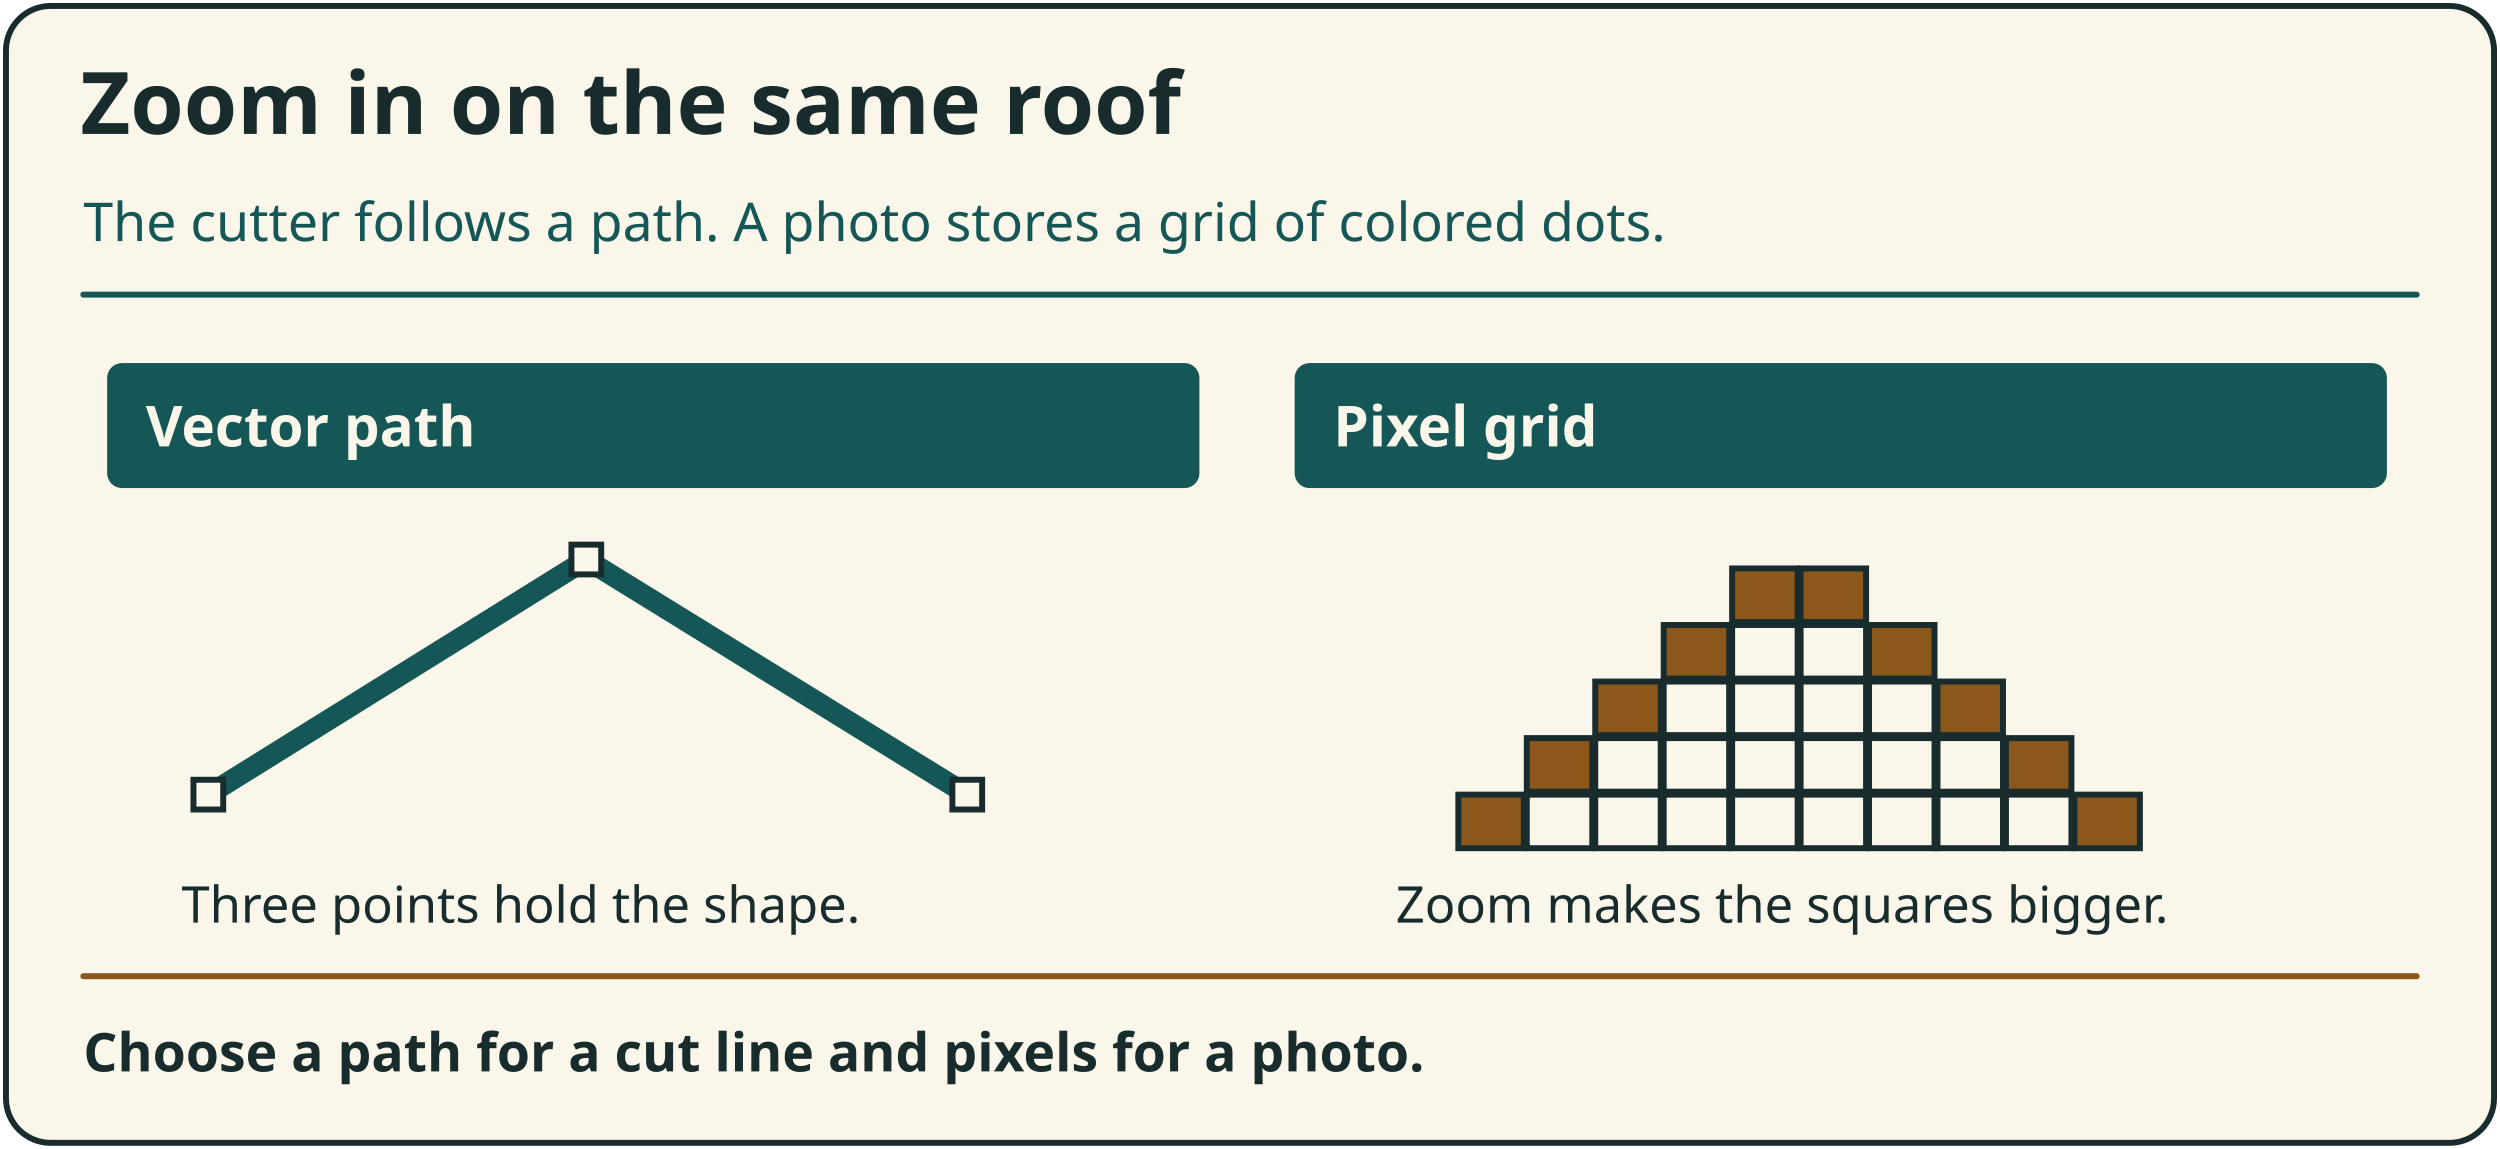
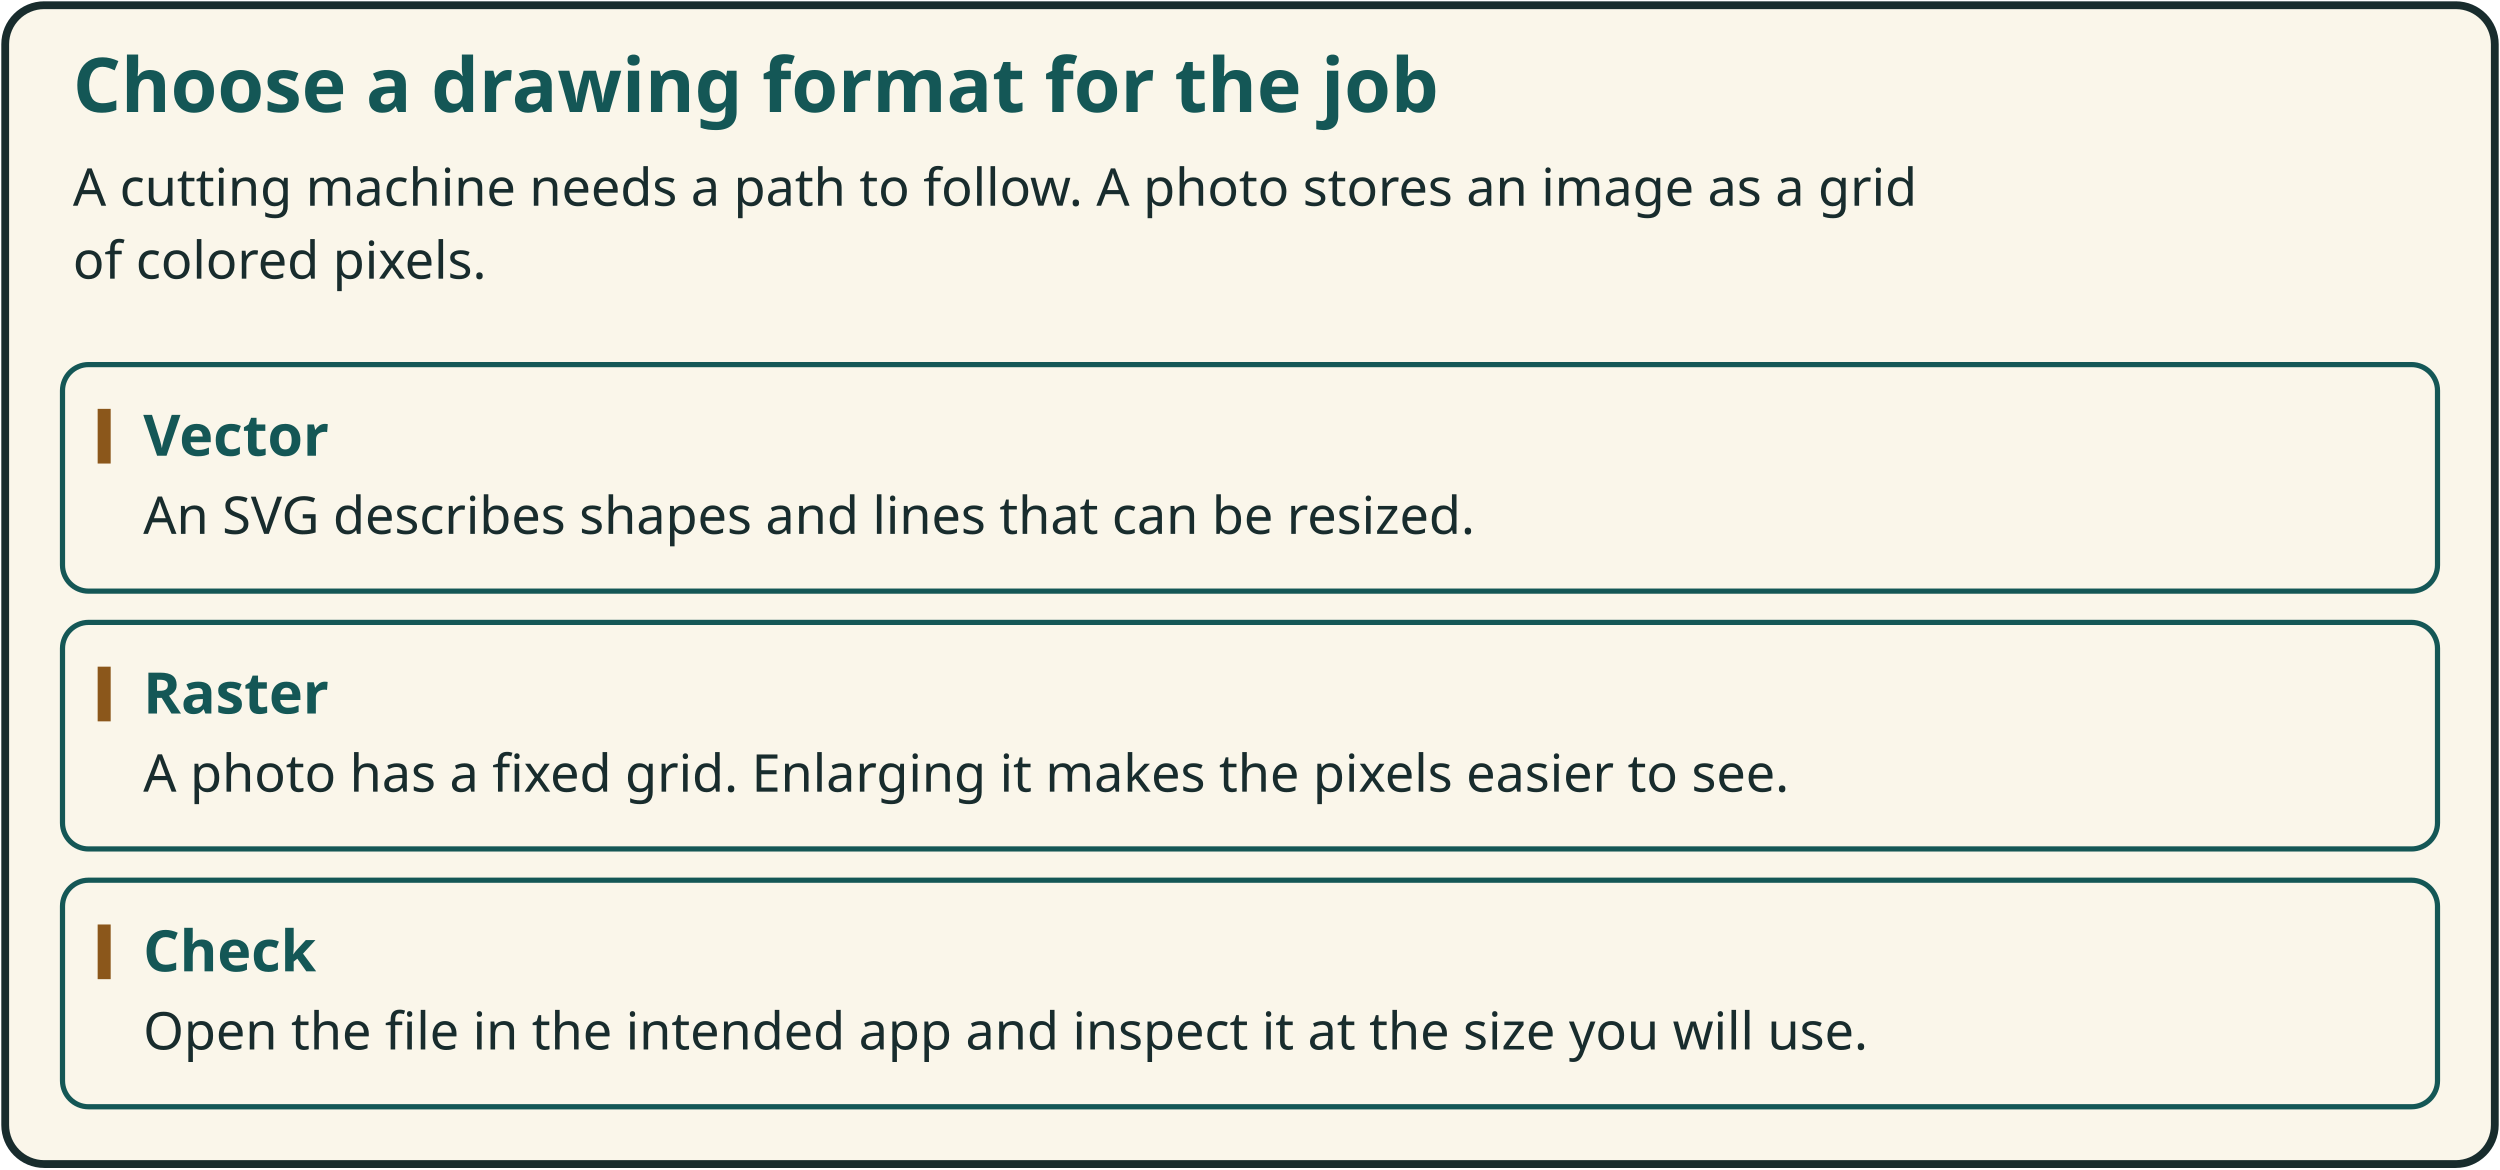
- <svg xmlns="http://www.w3.org/2000/svg" viewBox="0 0 840 386" role="img" aria-labelledby="title desc">
-   <rect x="2" y="2" width="836" height="382" rx="15" fill="#faf6ea" stroke="#182c2d" stroke-width="2" />
-   <text x="27" y="45" text-anchor="start" fill="#182c2d" font-family="Verdana, sans-serif" font-size="29" font-weight="700">Zoom in on the same roof</text>
-   <text x="28" y="81" text-anchor="start" fill="#145756" font-family="Verdana, sans-serif" font-size="18" font-weight="400">The cutter follows a path. A photo stores a grid of colored dots.</text>
-   <path d="M28 99H812" fill="none" stroke="#145756" stroke-width="2" stroke-linecap="round" stroke-linejoin="round" />
-   <path d="M28 328H812" fill="none" stroke="#8b571b" stroke-width="2" stroke-linecap="round" stroke-linejoin="round" />
-   <text x="28" y="360" text-anchor="start" fill="#182c2d" font-family="Verdana, sans-serif" font-size="18" font-weight="700">Choose a path for a cut line and pixels for a photo.</text>
-   <rect x="37" y="123" width="365" height="40" rx="4" fill="#145756" stroke="#145756" stroke-width="2" />
-   <text x="49" y="150" text-anchor="start" fill="#faf6ea" font-family="Verdana, sans-serif" font-size="19" font-weight="700">Vector path</text>
-   <rect x="436" y="123" width="365" height="40" rx="4" fill="#145756" stroke="#145756" stroke-width="2" />
-   <text x="448" y="150" text-anchor="start" fill="#faf6ea" font-family="Verdana, sans-serif" font-size="19" font-weight="700">Pixel grid</text>
-   <path d="M70 267 L197 188 325 267" fill="none" stroke="#145756" stroke-width="7" stroke-linecap="round" stroke-linejoin="round" />
-   <rect x="65" y="262" width="10" height="10" rx="0" fill="#faf6ea" stroke="#182c2d" stroke-width="2" />
-   <rect x="192" y="183" width="10" height="10" rx="0" fill="#faf6ea" stroke="#182c2d" stroke-width="2" />
-   <rect x="320" y="262" width="10" height="10" rx="0" fill="#faf6ea" stroke="#182c2d" stroke-width="2" />
-   <rect x="490" y="267" width="22" height="18" rx="0" fill="#8b571b" stroke="#182c2d" stroke-width="2" />
-   <rect x="513" y="267" width="22" height="18" rx="0" fill="#faf6ea" stroke="#182c2d" stroke-width="2" />
-   <rect x="513" y="248" width="22" height="18" rx="0" fill="#8b571b" stroke="#182c2d" stroke-width="2" />
-   <rect x="536" y="267" width="22" height="18" rx="0" fill="#faf6ea" stroke="#182c2d" stroke-width="2" />
-   <rect x="536" y="248" width="22" height="18" rx="0" fill="#faf6ea" stroke="#182c2d" stroke-width="2" />
-   <rect x="536" y="229" width="22" height="18" rx="0" fill="#8b571b" stroke="#182c2d" stroke-width="2" />
-   <rect x="559" y="267" width="22" height="18" rx="0" fill="#faf6ea" stroke="#182c2d" stroke-width="2" />
-   <rect x="559" y="248" width="22" height="18" rx="0" fill="#faf6ea" stroke="#182c2d" stroke-width="2" />
-   <rect x="559" y="229" width="22" height="18" rx="0" fill="#faf6ea" stroke="#182c2d" stroke-width="2" />
-   <rect x="559" y="210" width="22" height="18" rx="0" fill="#8b571b" stroke="#182c2d" stroke-width="2" />
-   <rect x="582" y="267" width="22" height="18" rx="0" fill="#faf6ea" stroke="#182c2d" stroke-width="2" />
-   <rect x="582" y="248" width="22" height="18" rx="0" fill="#faf6ea" stroke="#182c2d" stroke-width="2" />
-   <rect x="582" y="229" width="22" height="18" rx="0" fill="#faf6ea" stroke="#182c2d" stroke-width="2" />
-   <rect x="582" y="210" width="22" height="18" rx="0" fill="#faf6ea" stroke="#182c2d" stroke-width="2" />
-   <rect x="582" y="191" width="22" height="18" rx="0" fill="#8b571b" stroke="#182c2d" stroke-width="2" />
-   <rect x="605" y="267" width="22" height="18" rx="0" fill="#faf6ea" stroke="#182c2d" stroke-width="2" />
-   <rect x="605" y="248" width="22" height="18" rx="0" fill="#faf6ea" stroke="#182c2d" stroke-width="2" />
-   <rect x="605" y="229" width="22" height="18" rx="0" fill="#faf6ea" stroke="#182c2d" stroke-width="2" />
-   <rect x="605" y="210" width="22" height="18" rx="0" fill="#faf6ea" stroke="#182c2d" stroke-width="2" />
-   <rect x="605" y="191" width="22" height="18" rx="0" fill="#8b571b" stroke="#182c2d" stroke-width="2" />
-   <rect x="628" y="267" width="22" height="18" rx="0" fill="#faf6ea" stroke="#182c2d" stroke-width="2" />
-   <rect x="628" y="248" width="22" height="18" rx="0" fill="#faf6ea" stroke="#182c2d" stroke-width="2" />
-   <rect x="628" y="229" width="22" height="18" rx="0" fill="#faf6ea" stroke="#182c2d" stroke-width="2" />
-   <rect x="628" y="210" width="22" height="18" rx="0" fill="#8b571b" stroke="#182c2d" stroke-width="2" />
-   <rect x="651" y="267" width="22" height="18" rx="0" fill="#faf6ea" stroke="#182c2d" stroke-width="2" />
-   <rect x="651" y="248" width="22" height="18" rx="0" fill="#faf6ea" stroke="#182c2d" stroke-width="2" />
-   <rect x="651" y="229" width="22" height="18" rx="0" fill="#8b571b" stroke="#182c2d" stroke-width="2" />
-   <rect x="674" y="267" width="22" height="18" rx="0" fill="#faf6ea" stroke="#182c2d" stroke-width="2" />
-   <rect x="674" y="248" width="22" height="18" rx="0" fill="#8b571b" stroke="#182c2d" stroke-width="2" />
-   <rect x="697" y="267" width="22" height="18" rx="0" fill="#8b571b" stroke="#182c2d" stroke-width="2" />
-   <text x="61" y="310" text-anchor="start" fill="#182c2d" font-family="Verdana, sans-serif" font-size="17" font-weight="400">Three points hold the shape.</text>
-   <text x="469" y="310" text-anchor="start" fill="#182c2d" font-family="Verdana, sans-serif" font-size="17" font-weight="400">Zoom makes the squares bigger.</text>
+ <svg xmlns="http://www.w3.org/2000/svg" role="img" aria-labelledby="title desc" viewBox="0 0 960 449" font-family="Verdana, sans-serif">
+   <rect x="2" y="2" width="956" height="445" rx="15" fill="#faf6ea" stroke="#182c2d" stroke-width="3" />
+   <text x="28" y="43" fill="#145756" font-size="29" font-weight="bold">Choose a drawing format for the job</text>
+   <text x="28" y="79" fill="#182c2d" font-size="20">A cutting machine needs a path to follow. A photo stores an image as a grid</text>
+   <text x="28" y="107" fill="#182c2d" font-size="20">of colored pixels.</text>
+   <rect x="24" y="140" width="912" height="87" rx="10" fill="#faf6ea" stroke="#145756" stroke-width="2" />
+   <path d="M40 157v21" stroke="#8b571b" stroke-width="5" />
+   <text x="55" y="175" fill="#145756" font-size="22" font-weight="bold">Vector</text>
+   <text x="55" y="205" fill="#182c2d" font-size="20">An SVG describes shapes and lines that can be resized.</text>
+   <rect x="24" y="239" width="912" height="87" rx="10" fill="#faf6ea" stroke="#145756" stroke-width="2" />
+   <path d="M40 256v21" stroke="#8b571b" stroke-width="5" />
+   <text x="55" y="274" fill="#145756" font-size="22" font-weight="bold">Raster</text>
+   <text x="55" y="304" fill="#182c2d" font-size="20">A photo has a fixed grid. Enlarging it makes the pixels easier to see.</text>
+   <rect x="24" y="338" width="912" height="87" rx="10" fill="#faf6ea" stroke="#145756" stroke-width="2" />
+   <path d="M40 355v21" stroke="#8b571b" stroke-width="5" />
+   <text x="55" y="373" fill="#145756" font-size="22" font-weight="bold">Check</text>
+   <text x="55" y="403" fill="#182c2d" font-size="20">Open the file in the intended app and inspect it at the size you will use.</text>
</svg>
